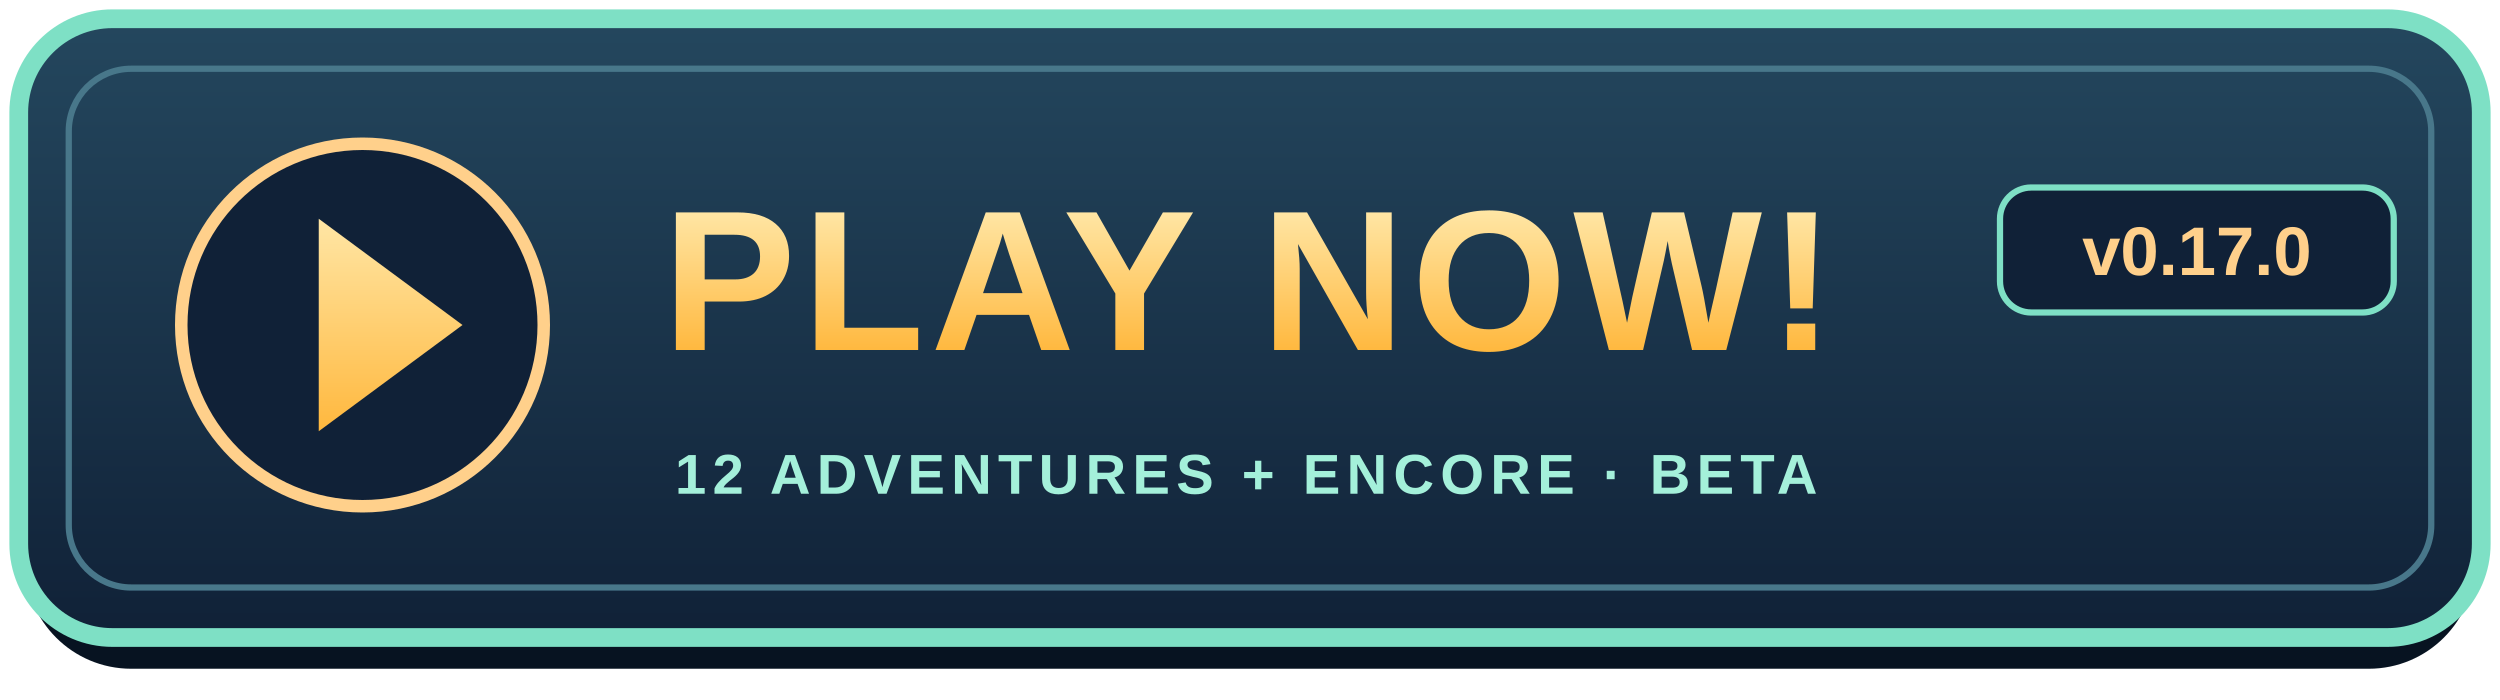
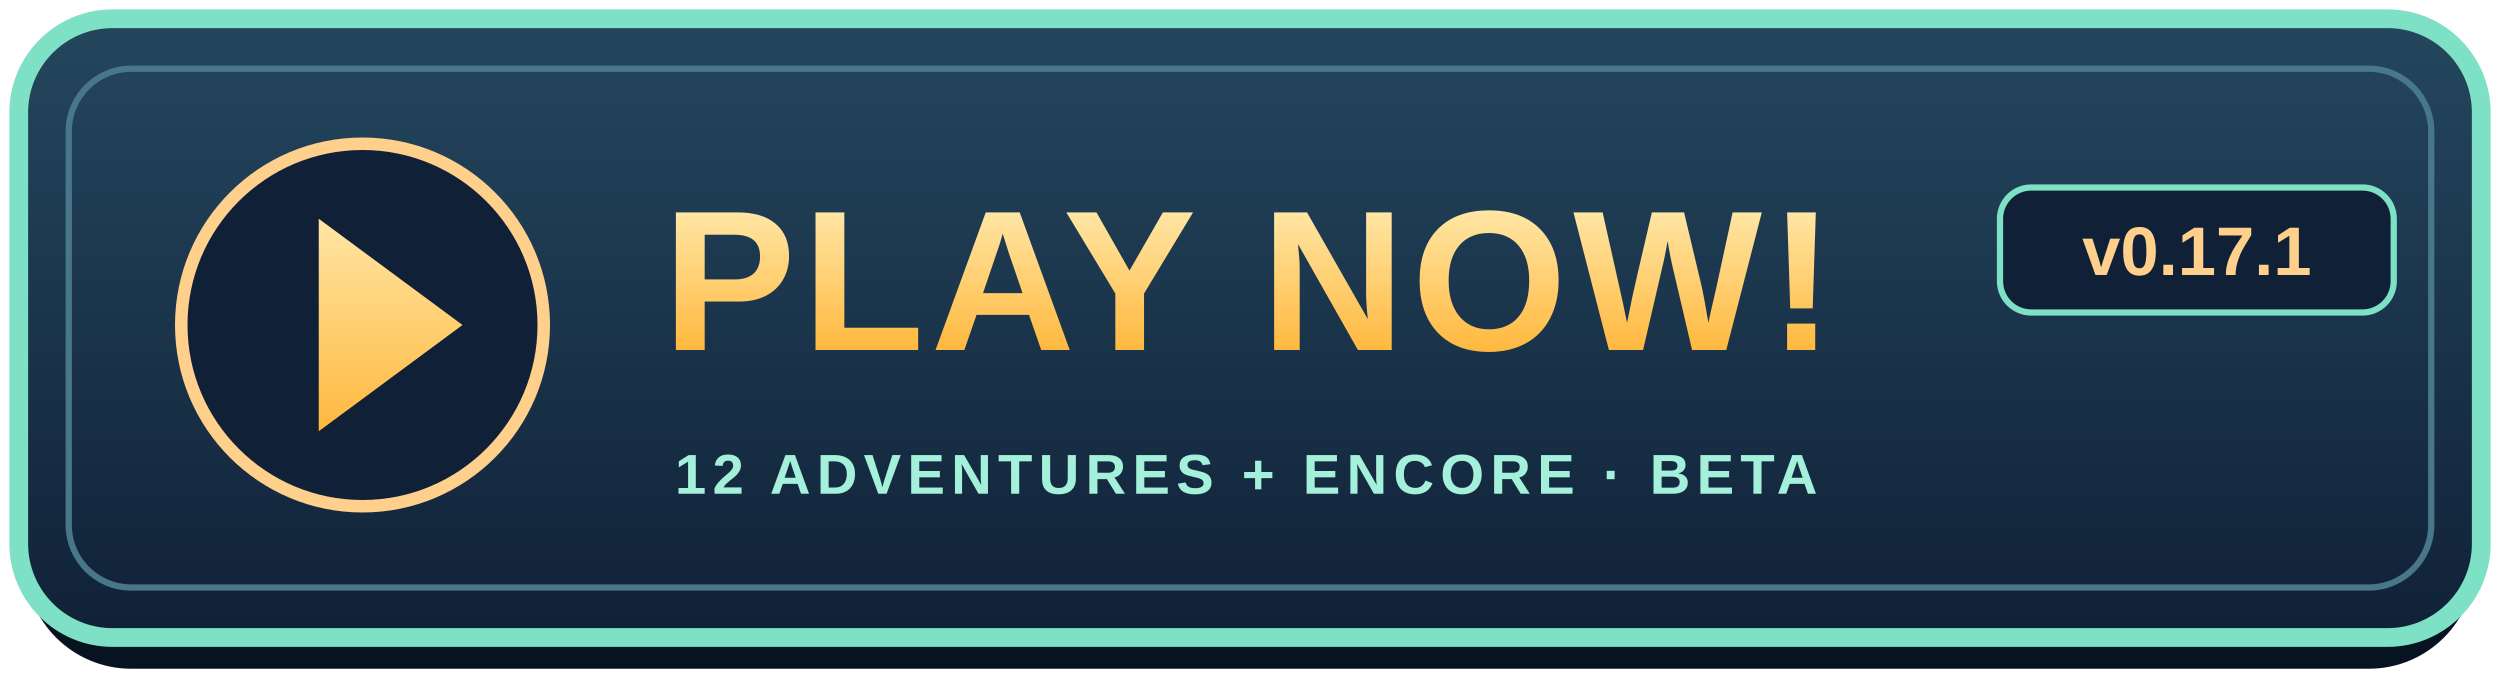
- <svg xmlns="http://www.w3.org/2000/svg" width="400" height="112" viewBox="0 0 400 112" role="img" aria-label="Play Now! Seth Happens - A New Adventure version 0.17.0 Beta">
+ <svg xmlns="http://www.w3.org/2000/svg" width="400" height="112" viewBox="0 0 400 112" role="img" aria-label="Play Now! Seth Happens - A New Adventure version 0.17.1 Beta">
  <defs>
    <linearGradient id="bg" x2="0" y2="1">
      <stop stop-color="#24475e" />
      <stop offset="1" stop-color="#102137" />
    </linearGradient>
    <linearGradient id="gold" x2="0" y2="1">
      <stop stop-color="#ffe6a5" />
      <stop offset="1" stop-color="#ffb83e" />
    </linearGradient>
  </defs>
  <rect x="4" y="9" width="392" height="98" rx="17" fill="#071321" />
  <rect x="3" y="3" width="394" height="99" rx="15" fill="url(#bg)" stroke="#7ee0c5" stroke-width="3" />
  <rect x="11" y="11" width="378" height="83" rx="10" fill="none" stroke="#48778a" />
  <circle cx="58" cy="52" r="29" fill="#102137" stroke="#ffd08b" stroke-width="2" />
  <path d="M51 35L74 52L51 69Z" fill="url(#gold)" />
  <text x="106" y="56" fill="url(#gold)" font-family="Arial,Helvetica,sans-serif" font-size="32" font-weight="900" letter-spacing="1">PLAY NOW!</text>
  <rect x="320" y="30" width="63" height="20" rx="5" fill="#102137" stroke="#7ee0c5" />
-   <text x="351.5" y="44" text-anchor="middle" fill="#ffd08b" font-family="Arial,Helvetica,sans-serif" font-size="11" font-weight="700">v0.17.0</text>
+   <text x="351.5" y="44" text-anchor="middle" fill="#ffd08b" font-family="Arial,Helvetica,sans-serif" font-size="11" font-weight="700">v0.17.1</text>
  <text x="108" y="79" fill="#a4f0da" font-family="Arial,Helvetica,sans-serif" font-size="9" font-weight="700" letter-spacing="1">12 ADVENTURES + ENCORE · BETA</text>
</svg>
